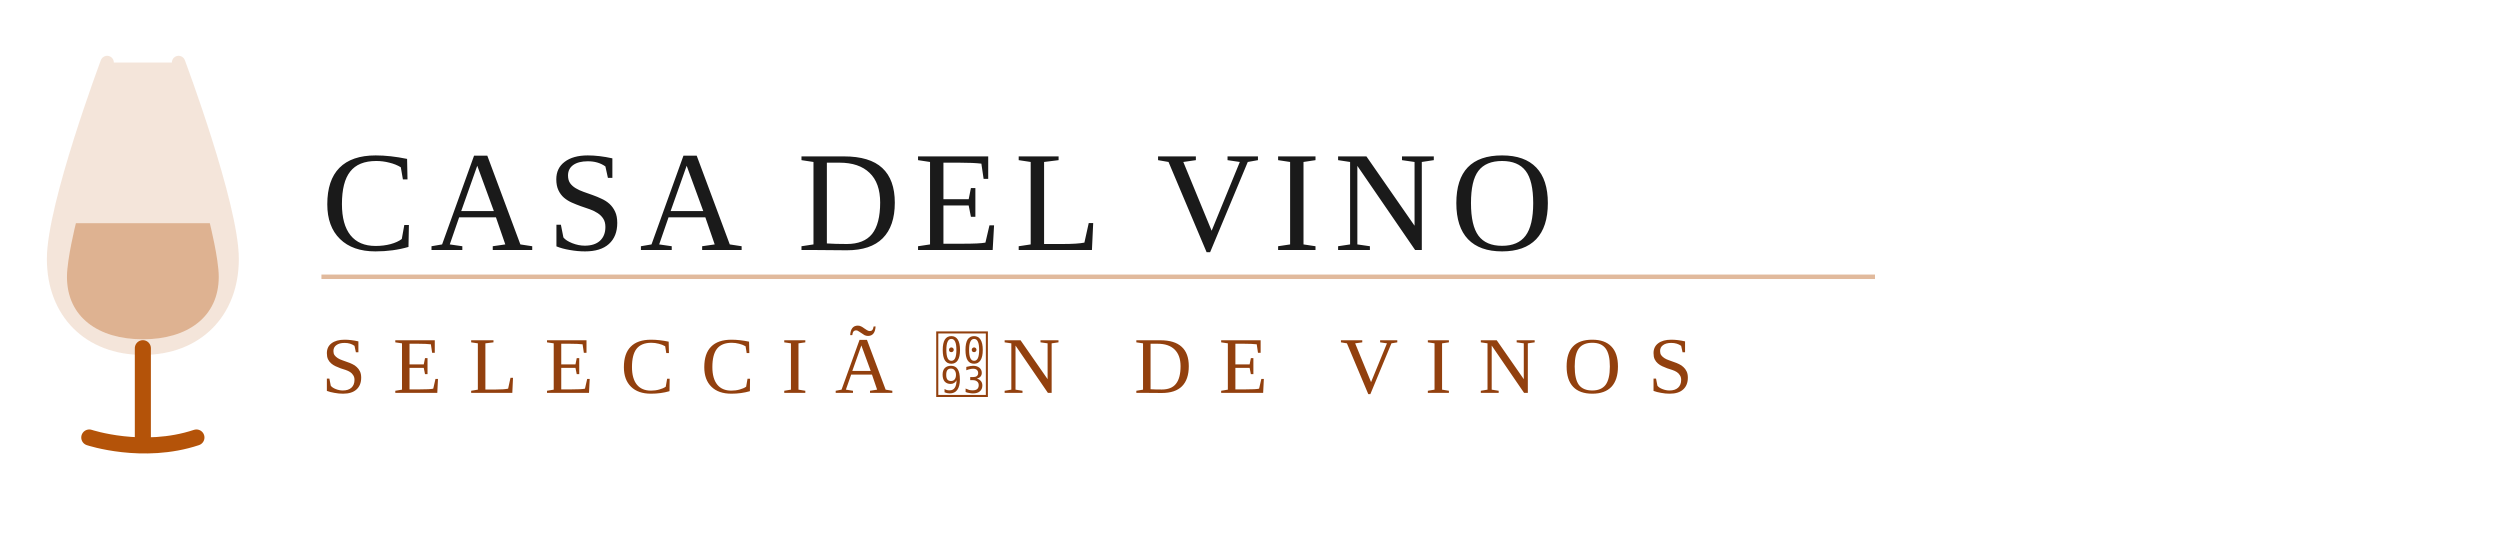
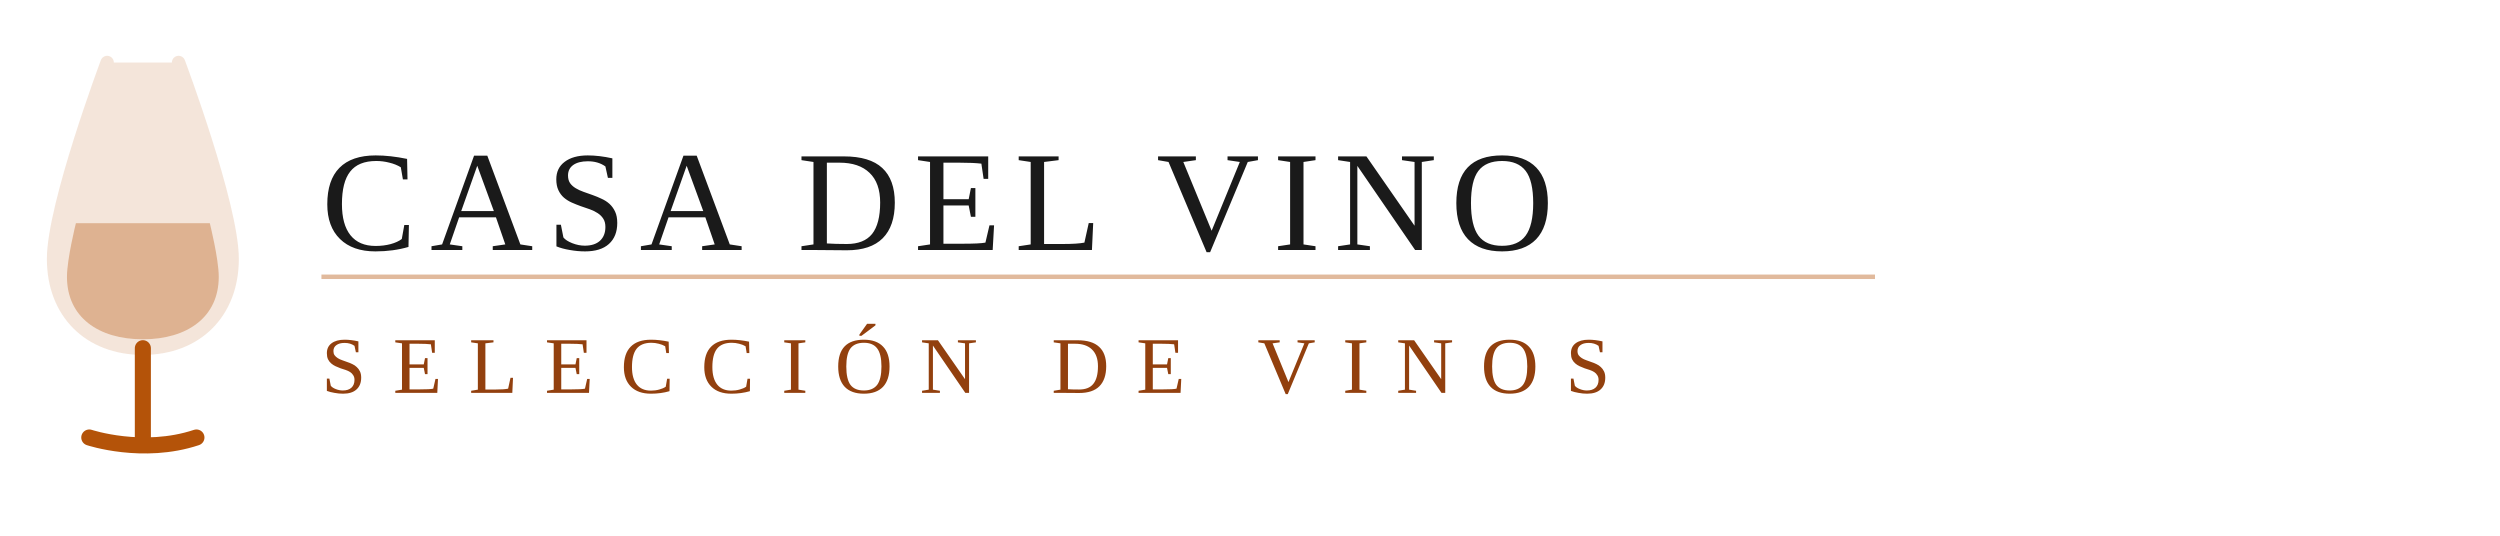
<svg xmlns="http://www.w3.org/2000/svg" viewBox="0 0 280 60" fill="none">
  <g transform="translate(0, 5)">
    <path d="M12 2 C12 2 6 18 6 24 C6 30 10 34 16 34 C22 34 26 30 26 24 C26 18 20 2 20 2" fill="#b45309" opacity="0.15" stroke="#b45309" stroke-width="1.5" stroke-linecap="round" />
    <path d="M8.5 20 C8.5 20 7.5 24 7.5 26 C7.5 30.5 11 33 16 33 C21 33 24.5 30.5 24.5 26 C24.5 24 23.5 20 23.5 20 Z" fill="#b45309" opacity="0.35" />
    <line x1="16" y1="34" x2="16" y2="44" stroke="#b45309" stroke-width="1.8" stroke-linecap="round" />
    <path d="M10 44 C10 44 16 46 22 44" stroke="#b45309" stroke-width="1.8" stroke-linecap="round" />
  </g>
  <text x="36" y="28" font-family="Georgia, 'Times New Roman', serif" font-size="16" font-weight="400" letter-spacing="1.5" fill="#1a1a1a">
    <tspan>CASA DEL VINO</tspan>
  </text>
  <text x="36" y="44" font-family="Georgia, 'Times New Roman', serif" font-size="9" font-weight="400" letter-spacing="3" fill="#92400e">
-     <tspan>SELECCIÃN DE VINOS</tspan>
+     <tspan>SELECCIÓN DE VINOS</tspan>
  </text>
  <line x1="36" y1="31" x2="210" y2="31" stroke="#b45309" stroke-width="0.5" opacity="0.4" />
</svg>
